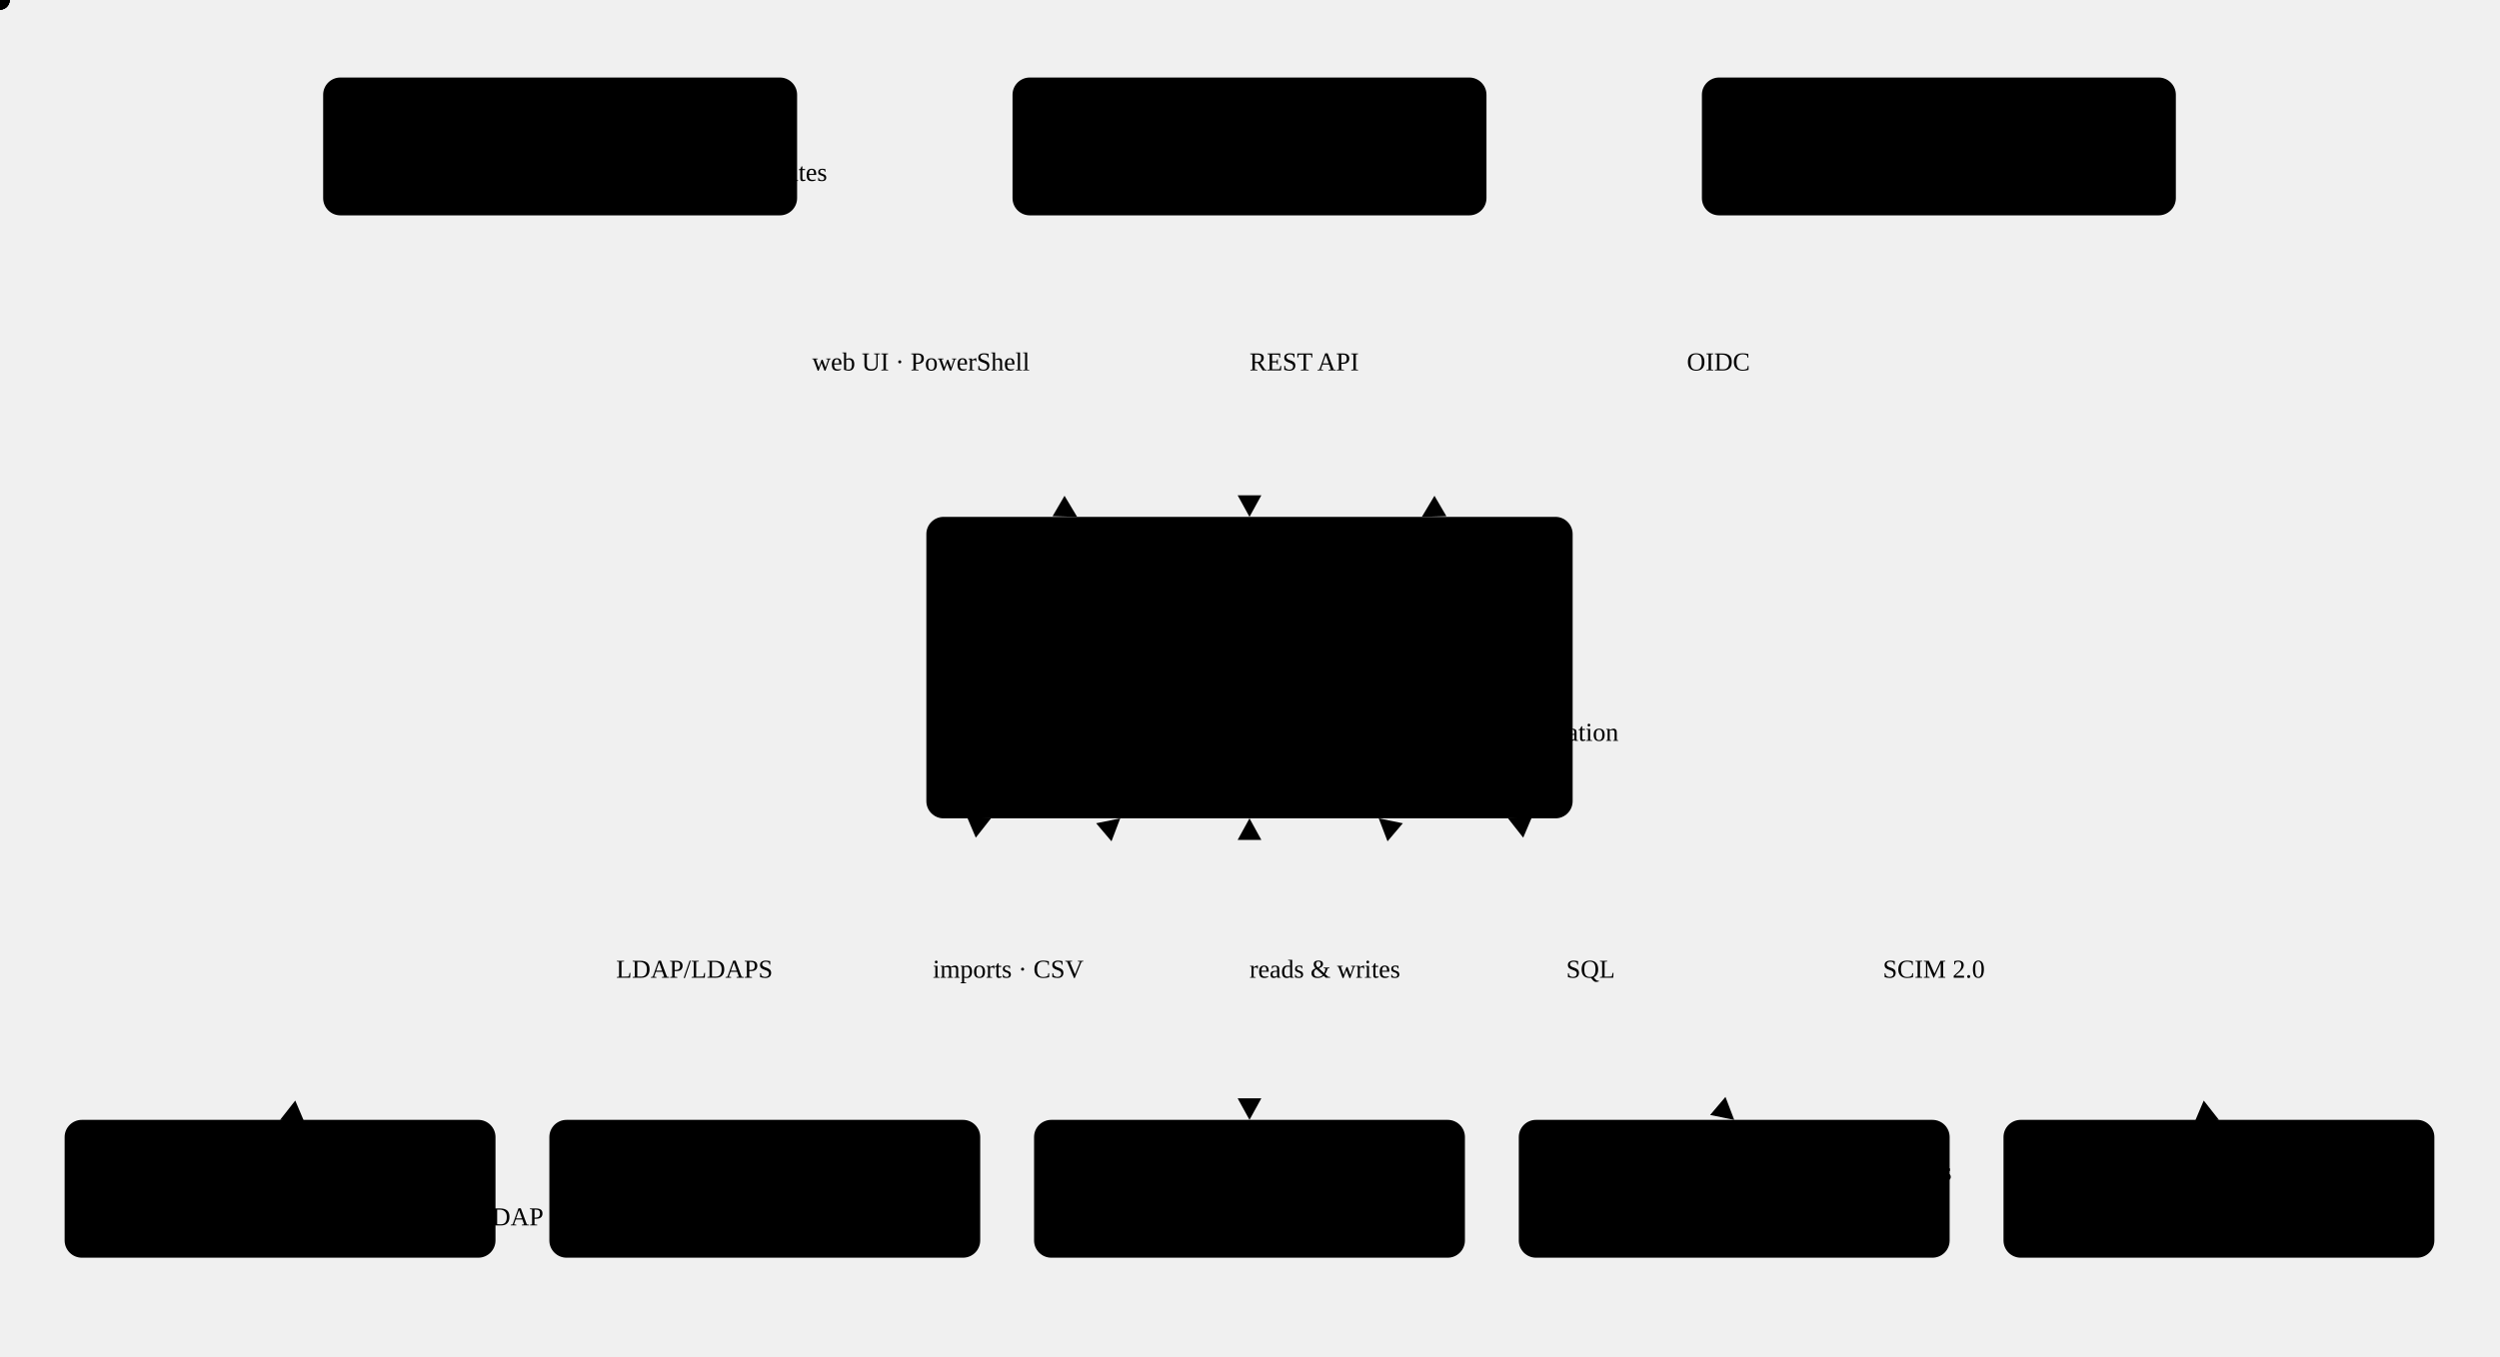
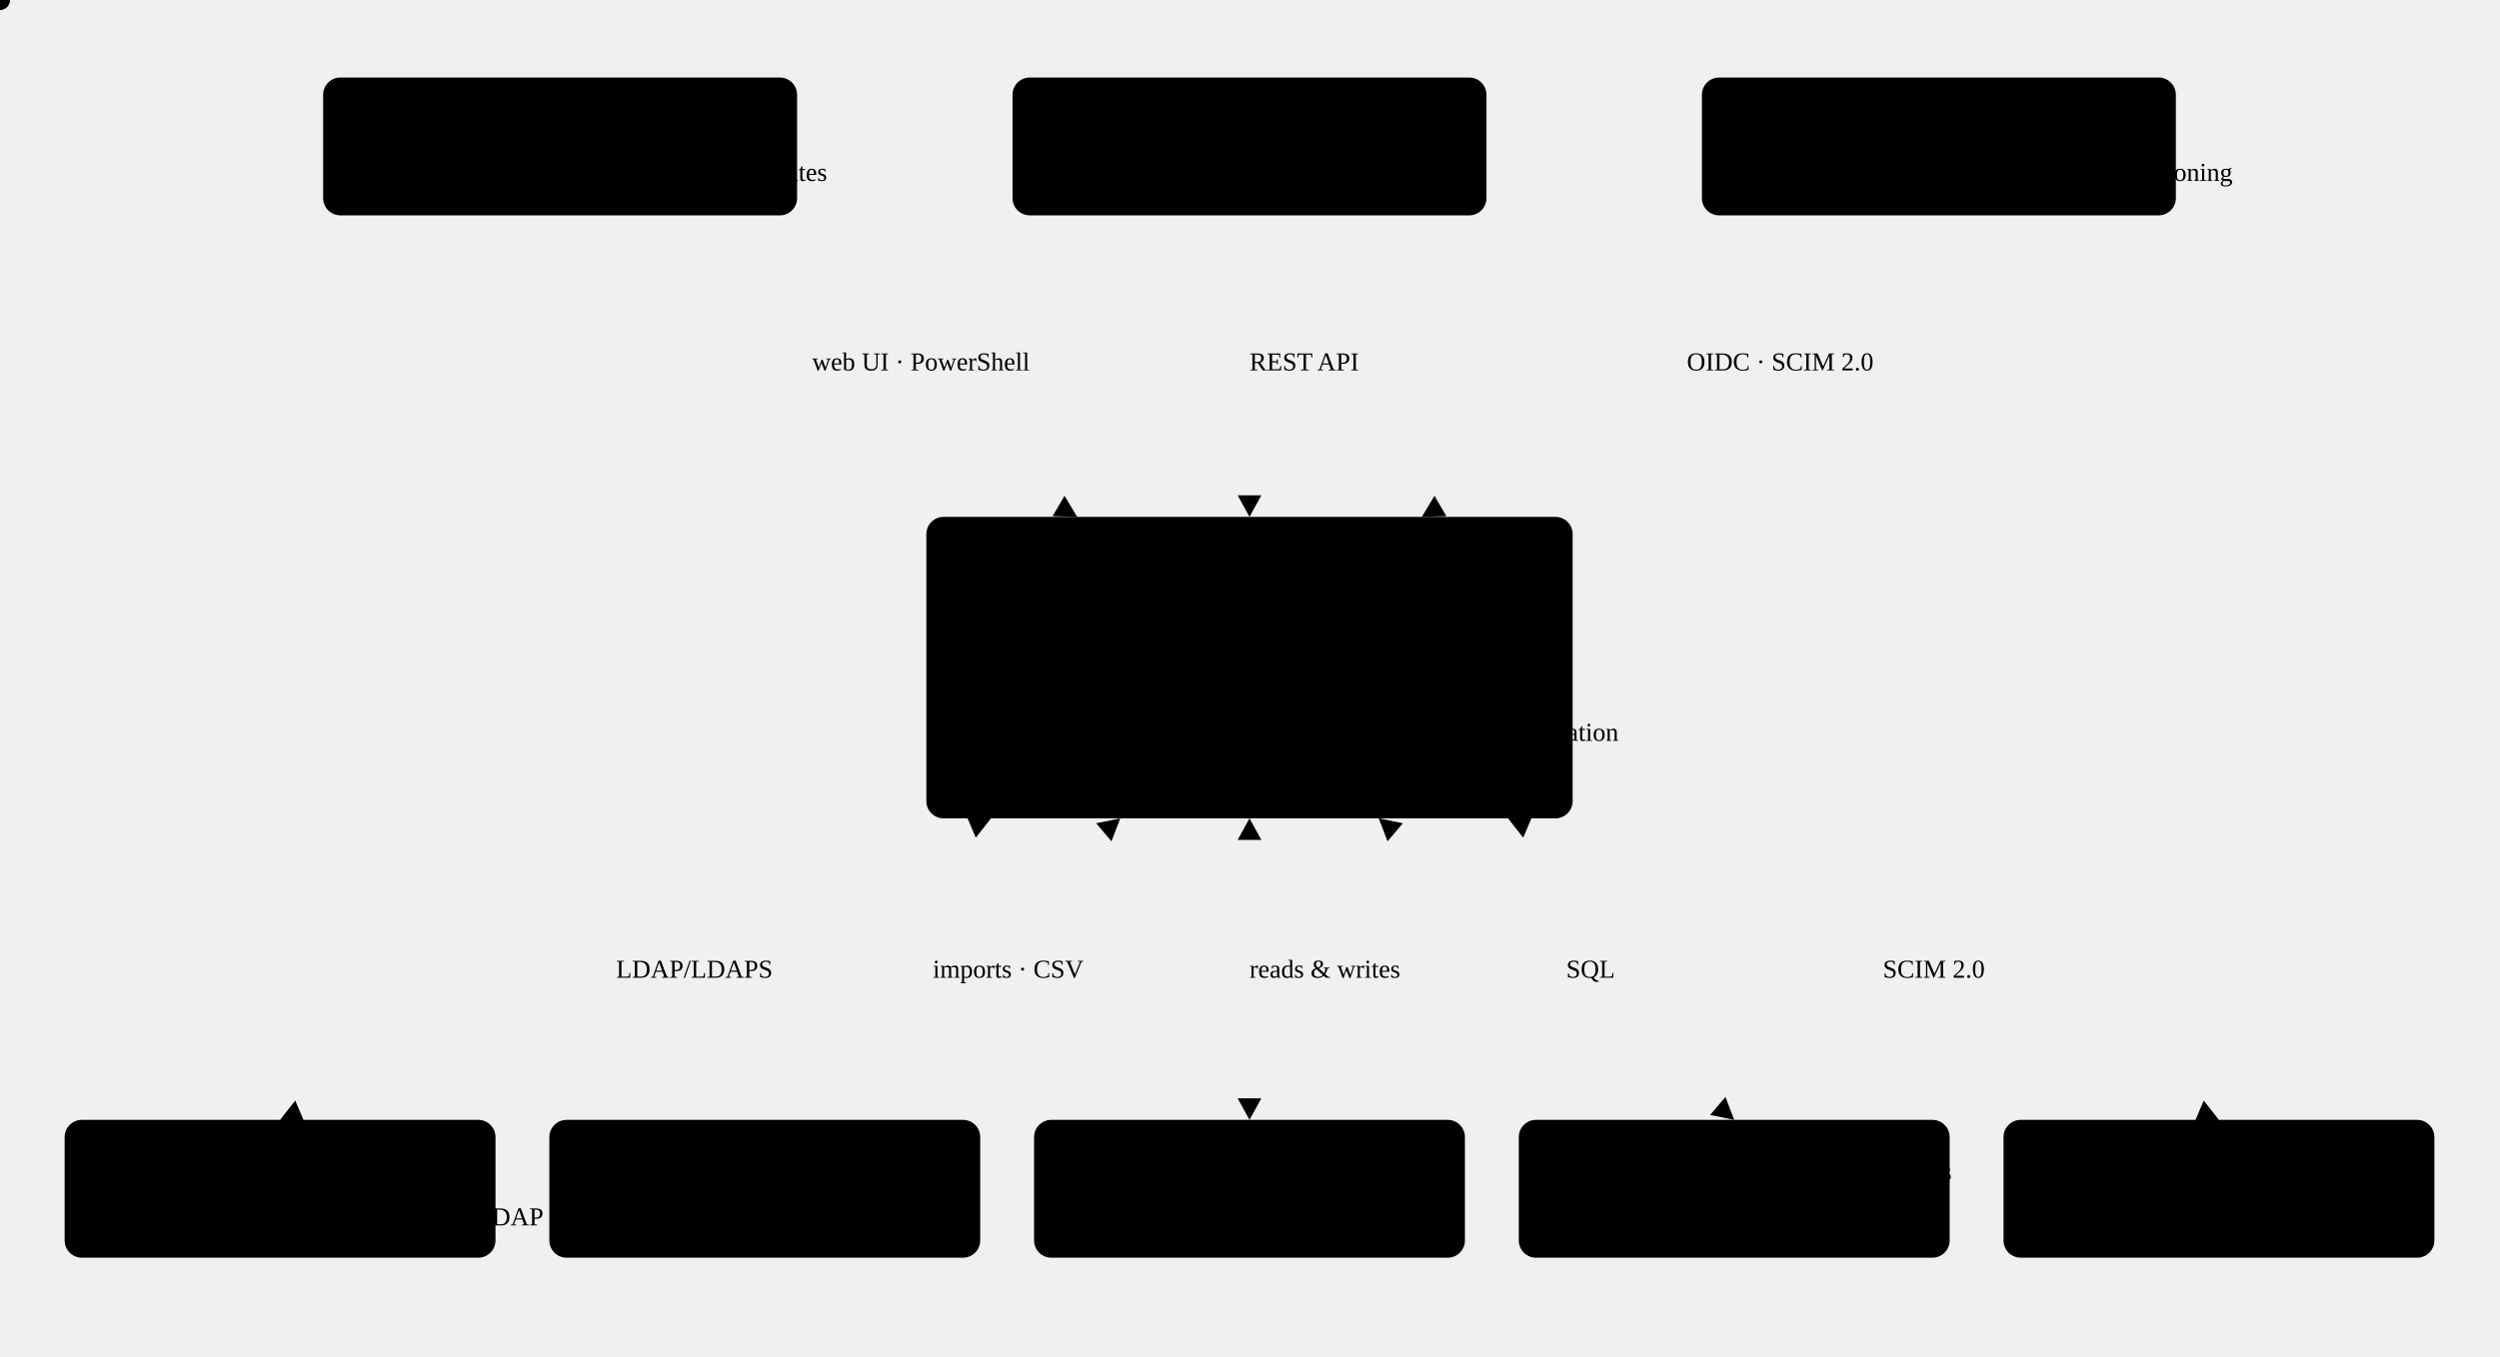
<svg xmlns="http://www.w3.org/2000/svg" class="jim-diagram" viewBox="0 0 1160 630" role="img" aria-labelledby="jimdg-sc-title jimdg-sc-desc">
  <defs>
    <mask id="jimdg-sc-labelcut" maskUnits="userSpaceOnUse" x="0" y="0" width="1160" height="630">
      <rect x="0" y="0" width="1160" height="630" fill="#ffffff" />
-       <rect x="314.4" y="159" width="124.2" height="18" rx="3" fill="#000000" />
-       <rect x="547" y="159" width="66" height="18" rx="3" fill="#000000" />
-       <rect x="762.4" y="159" width="41.2" height="18" rx="3" fill="#000000" />
-       <rect x="242.4" y="441" width="87.1" height="18" rx="3" fill="#000000" />
-       <rect x="389.1" y="441" width="88.4" height="18" rx="3" fill="#000000" />
-       <rect x="535.4" y="441" width="89.2" height="18" rx="3" fill="#000000" />
-       <rect x="709.5" y="441" width="35.1" height="18" rx="3" fill="#000000" />
-       <rect x="843" y="441" width="62.2" height="18" rx="3" fill="#000000" />
+       <rect x="313.2" y="158" width="127.7" height="19" rx="3" fill="#000000" />
+       <rect x="547.4" y="158" width="65.1" height="19" rx="3" fill="#000000" />
+       <rect x="730.1" y="158" width="105.9" height="19" rx="3" fill="#000000" />
+       <rect x="242.5" y="440" width="87.1" height="19" rx="3" fill="#000000" />
+       <rect x="387.5" y="440" width="91.4" height="19" rx="3" fill="#000000" />
+       <rect x="532.9" y="440" width="94.3" height="19" rx="3" fill="#000000" />
+       <rect x="709.7" y="440" width="34.7" height="19" rx="3" fill="#000000" />
+       <rect x="842" y="440" width="64.2" height="19" rx="3" fill="#000000" />
    </mask>
  </defs>
  <g id="jimdg-sc-people">
    <rect class="jimdg-stage" x="150" y="36" width="220" height="64" rx="8" />
    <circle class="jimdg-person-glyph" cx="170" cy="57" r="6" />
    <path class="jimdg-person-glyph" d="M159,79 a11,11 0 0 1 22,0 z" />
    <text class="jimdg-stage-label" x="278" y="63">Administrator</text>
    <text class="jimdg-system-sub" x="278" y="84">configures &amp; operates</text>
    <rect class="jimdg-stage" x="470" y="36" width="220" height="64" rx="8" />
    <text class="jimdg-glyph-code" x="492" y="64">&gt;_</text>
    <text class="jimdg-stage-label" x="594" y="63">Automation Client</text>
    <text class="jimdg-system-sub" x="594" y="84">CI/CD · API keys</text>
    <rect class="jimdg-system" x="790" y="36" width="220" height="64" rx="8" />
    <text class="jimdg-system-name" x="900" y="63">Identity Provider</text>
-     <text class="jimdg-system-sub" x="900" y="84">OIDC single sign-on</text>
+     <text class="jimdg-system-sub" x="900" y="84">sign-in · SCIM provisioning</text>
  </g>
  <g id="jimdg-sc-jim">
    <rect class="jimdg-core" x="430" y="240" width="300" height="140" rx="8" />
    <text class="jimdg-core-title" x="580" y="296">JIM</text>
    <text class="jimdg-core-sub" x="580" y="322">Junctional Identity Manager</text>
    <text class="jimdg-core-sub" x="580" y="344">self-hosted identity synchronisation</text>
  </g>
  <g id="jimdg-sc-systems">
    <rect class="jimdg-system" x="30" y="520" width="200" height="64" rx="8" />
    <text class="jimdg-system-name" x="130" y="548">Directory Services</text>
    <text class="jimdg-system-sub" x="130" y="569">Active Directory · LDAP</text>
    <rect class="jimdg-system" x="255" y="520" width="200" height="64" rx="8" />
    <text class="jimdg-system-name" x="355" y="548">HR Systems</text>
    <text class="jimdg-system-sub" x="355" y="569">authoritative source</text>
    <rect class="jimdg-system" x="480" y="520" width="200" height="64" rx="8" />
    <text class="jimdg-system-name" x="580" y="548">File Systems</text>
    <text class="jimdg-system-sub" x="580" y="569">CSV &amp; flat files</text>
    <rect class="jimdg-system" x="705" y="520" width="200" height="64" rx="8" />
    <text class="jimdg-system-name" x="805" y="548">Enterprise Databases</text>
    <text class="jimdg-system-sub" x="805" y="569">SQL Server · Oracle</text>
    <rect class="jimdg-system" x="930" y="520" width="200" height="64" rx="8" />
    <text class="jimdg-system-name" x="1030" y="548">Cloud Applications</text>
    <text class="jimdg-system-sub" x="1030" y="569">SCIM 2.0</text>
  </g>
  <g mask="url(#jimdg-sc-labelcut)">
    <g id="jimdg-sc-edges">
      <line class="jimdg-spoke" x1="260" y1="100" x2="491.4" y2="235" />
      <polygon class="jimdg-arrow" points="0,0 -10,-5.5 -10,5.5" transform="translate(500,240) rotate(30.3)" />
      <line class="jimdg-spoke" x1="580" y1="100" x2="580" y2="230" />
      <polygon class="jimdg-arrow" points="0,0 -10,-5.5 -10,5.5" transform="translate(580,240) rotate(90)" />
      <line class="jimdg-spoke" x1="900" y1="100" x2="668.6" y2="235" />
      <polygon class="jimdg-arrow" points="0,0 -10,-5.5 -10,5.5" transform="translate(660,240) rotate(149.7)" />
      <line class="jimdg-spoke" x1="450.8" y1="383.9" x2="139.2" y2="516.1" />
      <polygon class="jimdg-arrow" points="0,0 -10,-5.5 -10,5.5" transform="translate(130,520) rotate(157)" />
      <polygon class="jimdg-arrow" points="0,0 -10,-5.5 -10,5.5" transform="translate(460,380) rotate(-23)" />
      <line class="jimdg-spoke" x1="355" y1="520" x2="512.4" y2="386.5" />
      <polygon class="jimdg-arrow" points="0,0 -10,-5.5 -10,5.5" transform="translate(520,380) rotate(-40.3)" />
      <line class="jimdg-spoke" x1="580" y1="390" x2="580" y2="510" />
      <polygon class="jimdg-arrow" points="0,0 -10,-5.5 -10,5.5" transform="translate(580,380) rotate(-90)" />
      <polygon class="jimdg-arrow" points="0,0 -10,-5.5 -10,5.5" transform="translate(580,520) rotate(90)" />
      <line class="jimdg-spoke" x1="647.6" y1="386.5" x2="797.4" y2="513.5" />
      <polygon class="jimdg-arrow" points="0,0 -10,-5.5 -10,5.5" transform="translate(805,520) rotate(40.3)" />
      <polygon class="jimdg-arrow" points="0,0 -10,-5.5 -10,5.5" transform="translate(640,380) rotate(220.3)" />
      <line class="jimdg-spoke" x1="709.2" y1="383.9" x2="1020.8" y2="516.1" />
      <polygon class="jimdg-arrow" points="0,0 -10,-5.5 -10,5.5" transform="translate(1030,520) rotate(23)" />
      <polygon class="jimdg-arrow" points="0,0 -10,-5.5 -10,5.5" transform="translate(700,380) rotate(203)" />
    </g>
    <g id="jimdg-sc-packets">
      <circle class="jimdg-packet" r="4.5">
+         <animateMotion dur="3s" begin="-1.1s" repeatCount="indefinite" path="M900,100 L669,235" />
+         <animate attributeName="opacity" values="0;1;1;0" keyTimes="0;0.15;0.85;1" dur="3s" begin="-1.1s" repeatCount="indefinite" />
+       </circle>
+       <circle class="jimdg-packet" r="4.5">
        <animateMotion dur="3s" begin="0s" repeatCount="indefinite" path="M355,520 L512,386" />
        <animate attributeName="opacity" values="0;1;1;0" keyTimes="0;0.15;0.85;1" dur="3s" begin="0s" repeatCount="indefinite" />
      </circle>
      <circle class="jimdg-packet" r="4.5">
        <animateMotion dur="3s" begin="-1.5s" repeatCount="indefinite" path="M450,384 L140,516" />
        <animate attributeName="opacity" values="0;1;1;0" keyTimes="0;0.15;0.85;1" dur="3s" begin="-1.5s" repeatCount="indefinite" />
      </circle>
      <circle class="jimdg-packet" r="4.5">
        <animateMotion dur="3s" begin="-0.75s" repeatCount="indefinite" path="M709,384 L1021,516" />
        <animate attributeName="opacity" values="0;1;1;0" keyTimes="0;0.15;0.85;1" dur="3s" begin="-0.75s" repeatCount="indefinite" />
      </circle>
      <circle class="jimdg-packet" r="4.5">
        <animateMotion dur="3s" begin="-2.25s" repeatCount="indefinite" path="M648,387 L797,513" />
        <animate attributeName="opacity" values="0;1;1;0" keyTimes="0;0.15;0.85;1" dur="3s" begin="-2.25s" repeatCount="indefinite" />
      </circle>
    </g>
  </g>
  <g id="jimdg-sc-labels">
    <text class="jimdg-spoke-label jimdg-anchor-middle" x="377" y="172">web UI · PowerShell</text>
    <text class="jimdg-spoke-label jimdg-anchor-middle" x="580" y="172">REST API</text>
-     <text class="jimdg-spoke-label jimdg-anchor-middle" x="783" y="172">OIDC</text>
+     <text class="jimdg-spoke-label jimdg-anchor-middle" x="783" y="172">OIDC · SCIM 2.0</text>
    <text class="jimdg-spoke-label jimdg-anchor-middle" x="286" y="454">LDAP/LDAPS</text>
    <text class="jimdg-spoke-label jimdg-anchor-middle" x="433" y="454">imports · CSV</text>
    <text class="jimdg-spoke-label jimdg-anchor-middle" x="580" y="454">reads &amp; writes</text>
    <text class="jimdg-spoke-label jimdg-anchor-middle" x="727" y="454">SQL</text>
    <text class="jimdg-spoke-label jimdg-anchor-middle" x="874" y="454">SCIM 2.0</text>
  </g>
</svg>
